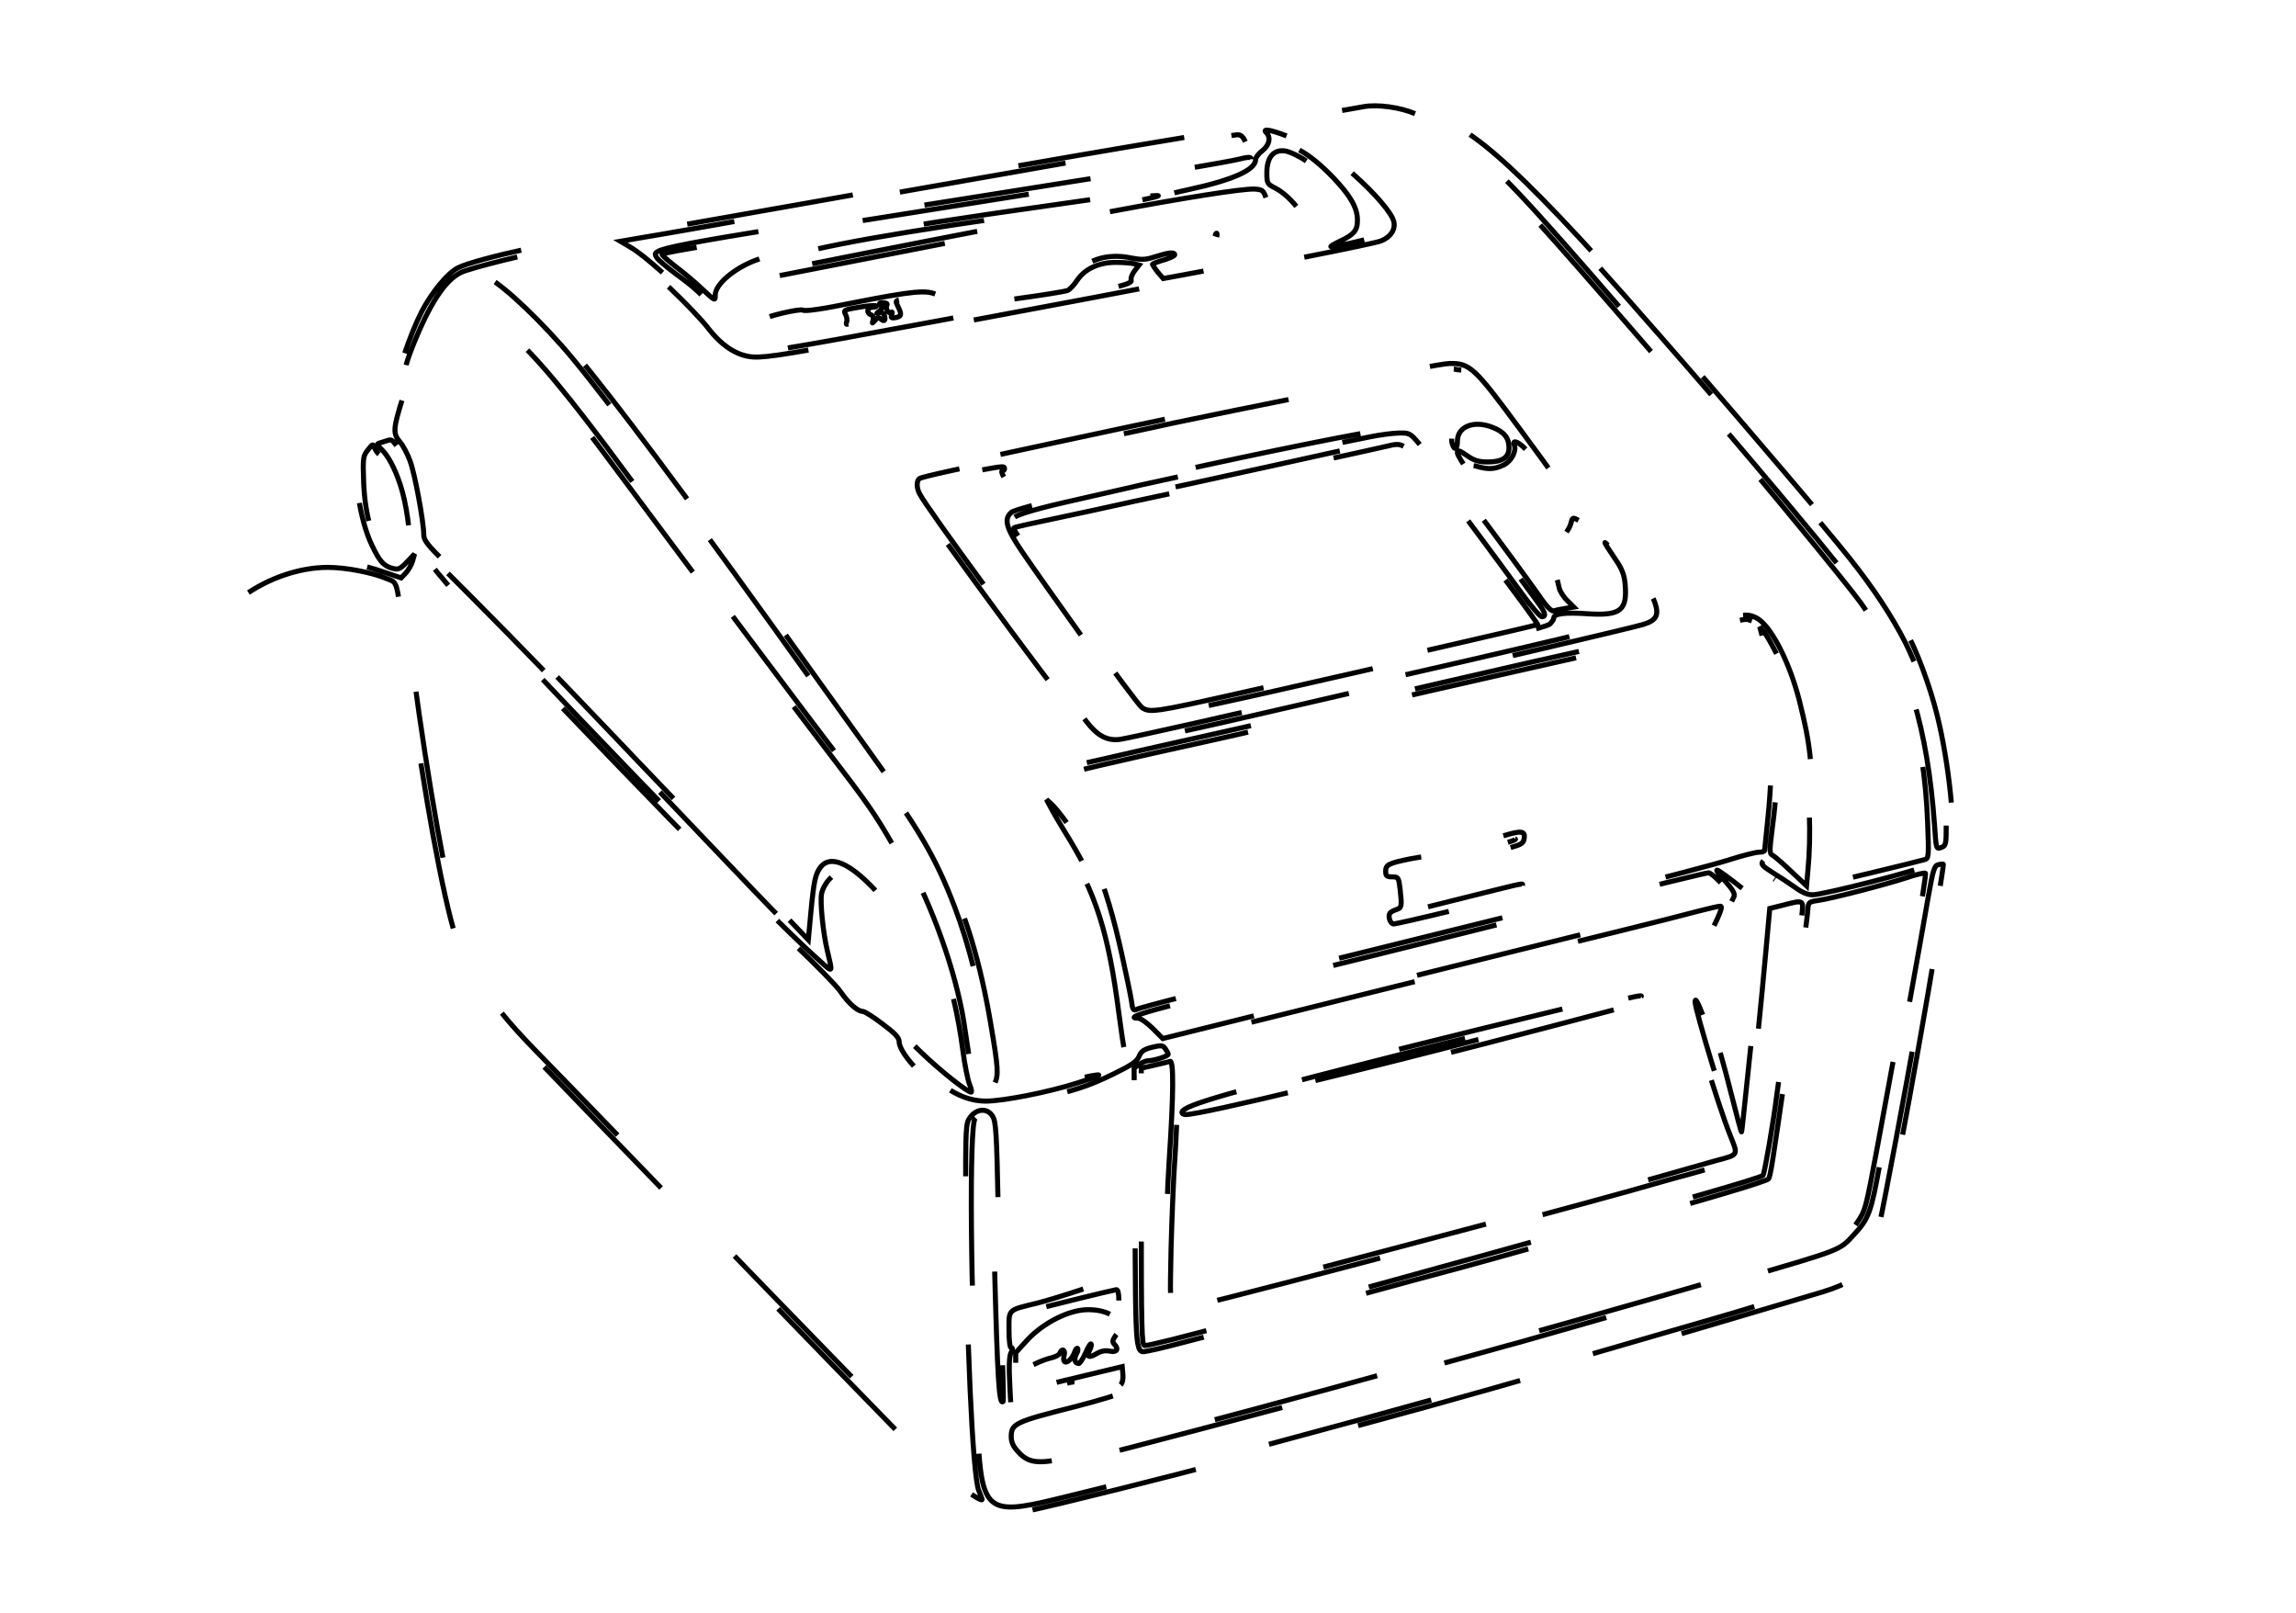
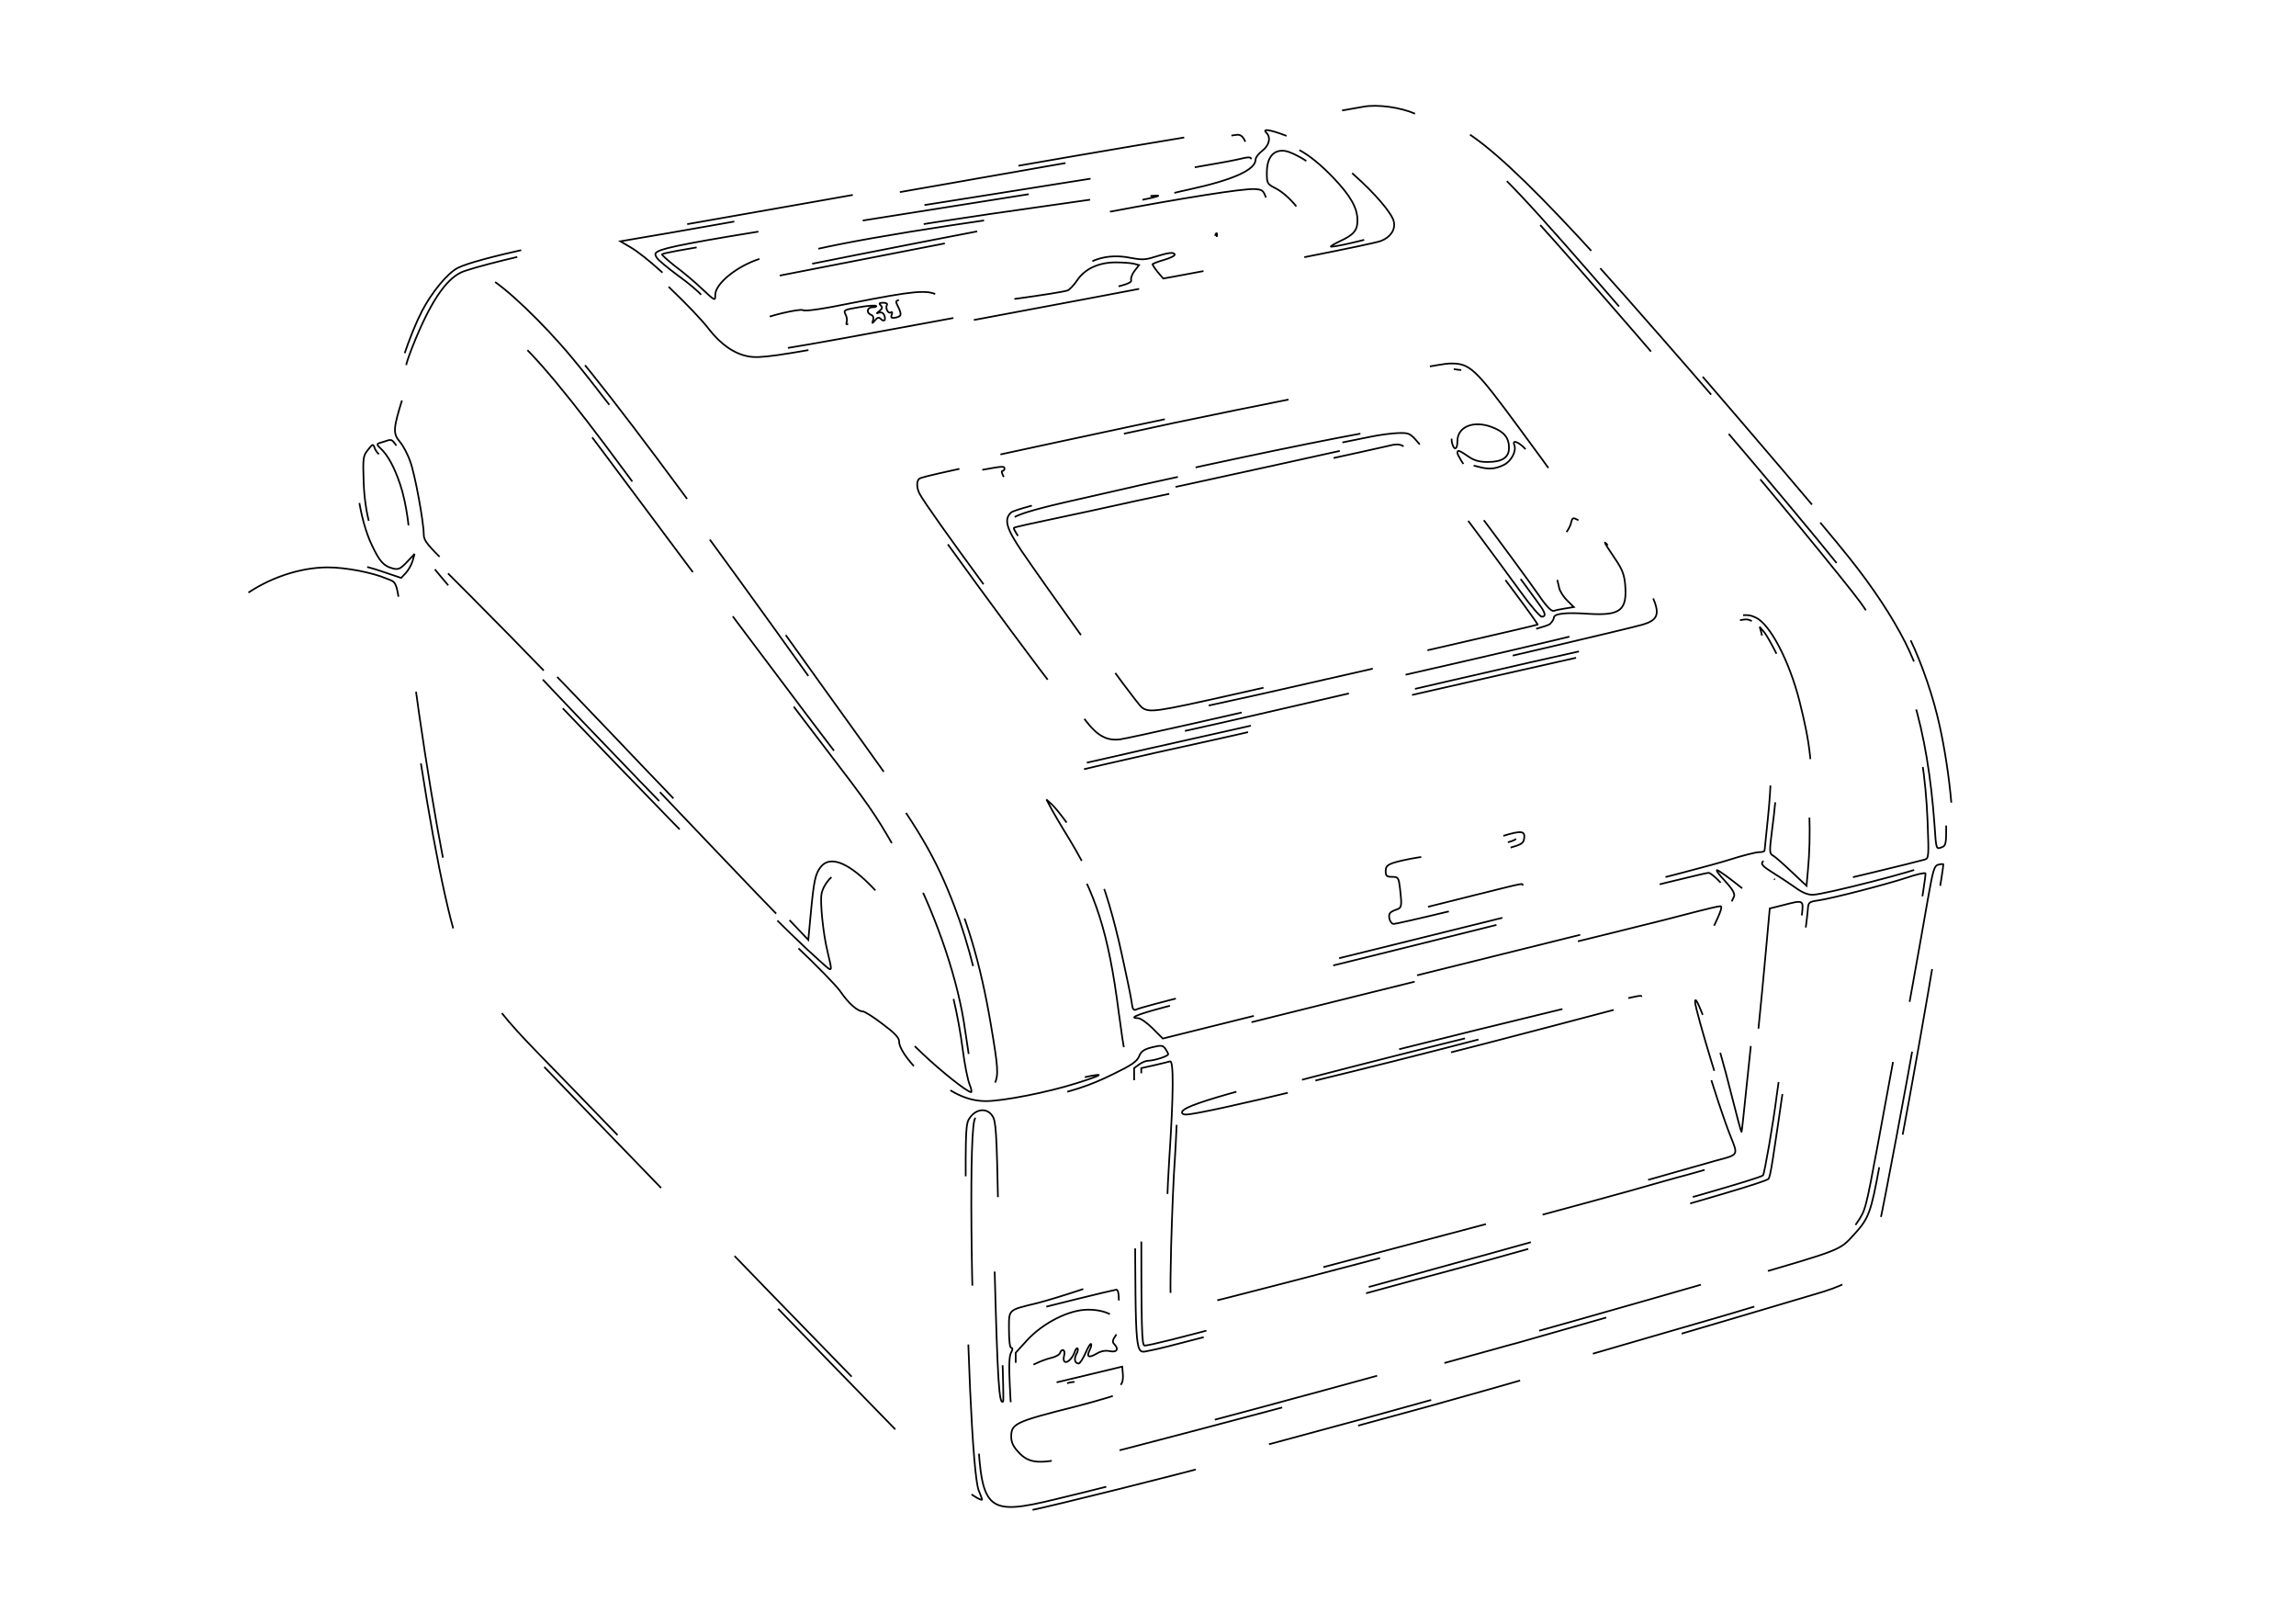
<svg xmlns="http://www.w3.org/2000/svg" version="1.0" width="1024pt" height="719pt" viewBox="0 0 1024 719" preserveAspectRatio="xMidYMid meet">
  <style>
            path {
                vector-effect: non-scaling-stroke;
                stroke-dasharray: 100;
                stroke-dashoffset: 100;
-                 stroke-width: 3px;
+                 stroke-width: 1px;
                stroke: black;
                fill: transparent;
                animation: draw 2s linear forwards, fill_shape 1s 2s forwards;
            }

            @keyframes draw {
                0% {
                    stroke-dashoffset: 100;
                }
                100% {
                    stroke-dashoffset: 0;
                }
            }

            @keyframes fill_shape {
                0% {
                    fill: transparent;
-                     stroke: black;
                }
                100% {
                    fill: black;
-                     stroke: transparent;
                }
            }
        </style>
  <g transform="translate(0,719) scale(0.1,-0.1)" fill="#000000" stroke="none">
    <path d="M6015 6729 c-223 -36 -396 -72 -430 -89 -26 -13 -128 -35 -285 -60 -321 -53 -652 -110 -1185 -204 -137 -24 -356 -63 -485 -86 -129 -23 -374 -66 -545 -96 -177 -32 -349 -57 -400 -58 -127 -5 -566 -100 -644 -141 -45 -23 -115 -108 -159 -192 -54 -105 -116 -289 -132 -393 -7 -47 -16 -103 -19 -125 -6 -37 -9 -40 -47 -48 -47 -9 -66 -27 -83 -76 -27 -81 2 -287 58 -403 34 -72 53 -93 94 -103 23 -6 33 -2 62 29 l34 36 -9 -32 c-5 -17 -19 -41 -30 -53 l-21 -22 -83 28 c-170 59 -319 59 -469 1 -103 -40 -222 -121 -204 -138 3 -4 28 9 54 29 109 79 250 127 375 127 80 0 199 -23 262 -50 51 -21 44 5 81 -303 59 -483 139 -956 205 -1215 59 -227 137 -368 299 -537 278 -290 1466 -1517 1766 -1823 264 -269 343 -312 515 -278 101 20 659 159 885 221 257 69 792 215 890 242 350 97 866 246 1335 385 168 50 342 101 388 115 129 37 183 65 229 118 54 60 76 121 114 308 102 517 261 1438 258 1502 -1 22 4 54 11 70 25 61 -8 378 -61 588 -31 126 -91 287 -135 365 -125 219 -186 298 -738 942 -802 936 -1130 1270 -1314 1335 -26 10 -80 33 -120 53 -66 33 -83 36 -165 38 -51 2 -119 -2 -152 -7z m296 -46 c82 -38 262 -188 435 -364 113 -115 365 -402 904 -1029 207 -240 591 -708 648 -787 187 -263 284 -582 299 -979 6 -153 5 -162 -13 -167 -41 -12 -431 -106 -464 -112 l-35 -6 -1 268 c-1 284 -9 359 -59 559 -45 176 -130 340 -194 370 -40 19 -57 17 -266 -32 -82 -19 -240 -55 -350 -80 -244 -54 -551 -124 -745 -169 -80 -19 -246 -57 -370 -84 -124 -27 -274 -61 -335 -75 -156 -35 -394 -89 -650 -146 -121 -28 -273 -62 -339 -77 -65 -15 -125 -34 -133 -42 -11 -10 -13 -26 -8 -60 7 -52 34 -108 110 -232 143 -231 199 -409 245 -767 11 -84 22 -157 25 -163 4 -5 13 -9 21 -9 8 0 14 -4 14 -9 0 -25 -39 -37 -388 -120 -117 -28 -219 -51 -227 -51 -12 0 -12 5 1 37 18 41 16 71 -17 265 -46 274 -111 491 -210 697 -70 147 -128 236 -365 566 -99 138 -272 378 -384 535 -398 556 -721 988 -891 1190 -186 221 -380 389 -437 378 -11 -2 6 -16 48 -38 73 -39 243 -201 371 -355 173 -207 587 -765 1069 -1440 117 -165 230 -322 250 -350 224 -302 304 -439 388 -660 63 -165 117 -381 147 -584 21 -145 20 -194 -5 -216 -19 -17 -21 -17 -39 -1 -20 18 -29 60 -57 254 -29 213 -121 488 -240 722 -85 168 -166 293 -308 475 -98 125 -768 1019 -971 1295 -244 331 -398 517 -508 610 -218 186 -330 164 -437 -87 -39 -90 -38 -65 0 32 76 191 145 296 216 330 44 21 299 84 486 120 158 31 167 29 269 -37 70 -45 287 -252 351 -336 52 -67 113 -110 175 -121 51 -10 124 0 528 75 105 19 264 49 355 65 91 16 199 36 240 44 41 8 221 41 400 75 834 157 1265 242 1300 256 43 17 65 52 56 87 -9 37 -82 123 -179 209 -134 120 -260 198 -341 214 -57 10 -32 18 174 52 102 17 196 33 210 36 64 12 167 -3 231 -31z m-573 -99 c88 -35 181 -97 283 -190 158 -142 200 -214 147 -248 -21 -12 -200 -56 -231 -56 -7 0 11 11 38 24 63 29 80 49 79 95 0 54 -31 108 -107 188 -113 118 -208 168 -265 139 -37 -19 -66 -87 -57 -133 l6 -33 -43 0 c-24 0 -115 -11 -202 -25 -197 -31 -225 -31 -83 0 198 43 297 88 297 134 0 9 14 27 30 39 31 24 39 59 18 80 -20 20 17 14 90 -14z m868 -62 c162 -121 336 -302 805 -838 305 -348 722 -837 838 -983 106 -133 190 -261 248 -375 110 -218 183 -543 183 -811 0 -90 -1 -96 -22 -104 -23 -8 -23 -7 -30 98 -31 433 -121 734 -300 993 -93 135 -499 620 -1052 1258 -490 566 -568 649 -771 818 -36 31 -37 32 -9 19 17 -9 66 -42 110 -75z m-977 52 c12 -11 12 -16 1 -28 -7 -9 -18 -16 -25 -16 -11 0 -35 41 -35 61 0 13 40 2 59 -17z m-75 -16 c7 -18 10 -37 6 -41 -8 -9 -189 -44 -430 -82 -91 -14 -248 -39 -350 -55 -102 -16 -300 -48 -440 -70 -1466 -232 -1434 -226 -1411 -269 6 -10 48 -45 94 -79 101 -73 147 -123 186 -200 16 -33 42 -74 58 -92 21 -26 23 -31 7 -22 -23 12 -59 50 -170 176 -88 100 -226 225 -293 264 l-44 26 99 17 c121 20 308 53 1219 215 77 13 205 36 285 50 80 14 208 36 285 50 238 43 839 142 862 143 17 1 27 -8 37 -31z m272 -86 c101 -68 204 -196 204 -253 0 -56 -22 -75 -119 -105 -61 -18 -61 -18 -61 14 -1 66 -86 184 -162 223 -36 18 -38 22 -38 68 0 69 29 105 81 98 20 -3 63 -23 95 -45z m-246 8 c0 -17 -60 -48 -140 -74 -103 -34 -288 -66 -750 -131 -785 -110 -1137 -176 -1324 -247 -95 -37 -176 -107 -176 -153 0 -28 0 -28 -58 26 -31 30 -86 76 -121 102 -34 27 -61 51 -58 53 9 10 240 47 1925 314 357 57 590 97 642 109 49 12 60 12 60 1z m66 -171 c19 -58 92 -166 136 -203 39 -34 40 -35 17 -40 -37 -9 -413 -82 -518 -101 l-93 -17 -24 28 c-13 16 -23 32 -24 35 0 3 23 12 51 20 28 8 50 19 48 24 -3 12 -28 9 -91 -11 -40 -13 -57 -13 -105 -4 -105 22 -201 -9 -251 -80 -31 -45 -37 -47 -277 -81 -197 -28 -289 -30 -334 -5 -46 25 -106 19 -376 -34 -136 -28 -214 -39 -224 -33 -13 8 -165 -28 -180 -42 -16 -16 23 -17 121 -1 79 13 113 15 116 7 2 -6 8 -8 14 -5 5 3 9 0 7 -7 -3 -28 1 -54 9 -44 4 6 17 10 30 9 22 -1 28 7 15 20 -5 4 -8 13 -8 19 0 6 -11 14 -25 18 -20 6 -21 7 -5 8 11 1 31 4 45 7 19 4 21 3 11 -4 -12 -8 -12 -14 -3 -25 7 -8 9 -23 5 -32 -5 -15 -3 -17 11 -12 10 4 24 7 32 7 8 0 14 5 14 11 0 5 -4 7 -10 4 -5 -3 -7 0 -4 9 3 8 1 23 -5 34 -10 19 -6 21 60 32 39 7 73 9 76 6 4 -3 -3 -6 -15 -6 -25 0 -30 -25 -7 -34 9 -3 12 -12 9 -23 -5 -17 -5 -17 9 -1 10 13 17 14 25 6 15 -15 24 -6 16 16 -4 10 -13 15 -23 12 -14 -5 -13 -4 1 7 13 11 15 16 6 25 -9 9 -7 12 11 12 12 0 20 -4 17 -9 -9 -14 5 -42 17 -34 6 4 8 0 4 -10 -5 -13 -1 -16 13 -14 30 5 33 13 17 46 -15 30 -15 30 15 36 16 4 32 4 35 1 4 -3 -3 -6 -15 -6 -26 0 -29 -25 -4 -39 10 -6 12 -11 4 -11 -7 0 -11 -4 -8 -9 9 -14 41 -2 55 21 10 17 10 23 -5 39 -16 18 -16 19 17 19 19 0 54 -9 78 -20 28 -13 65 -20 105 -20 59 0 445 53 478 65 9 4 28 24 42 45 34 51 96 80 172 80 32 0 69 -3 81 -6 l23 -6 -20 -26 c-11 -14 -18 -33 -15 -42 6 -18 -81 -38 -480 -110 -55 -10 -237 -44 -405 -75 -667 -124 -816 -148 -781 -126 23 15 3 49 -80 130 -63 62 -79 84 -79 107 0 42 15 59 52 60 18 1 80 11 138 22 58 11 236 46 395 77 160 31 333 65 385 75 52 11 214 42 360 70 146 27 324 61 395 75 330 62 595 104 649 102 35 -2 40 -5 52 -38z m93 -24 c39 -36 91 -129 91 -165 0 -19 -1 -20 -24 -4 -29 18 -109 132 -131 187 -16 38 -16 38 6 27 11 -7 38 -27 58 -45z m-644 14 c-55 -11 -255 -49 -445 -85 -323 -61 -688 -132 -1153 -225 -109 -21 -206 -39 -215 -39 -30 1 71 49 168 79 203 64 549 125 1275 226 143 20 292 42 330 50 39 7 86 13 105 13 19 0 -10 -8 -65 -19z m52 -343 c-2 -6 -20 -12 -40 -14 -41 -4 -48 10 -21 39 15 17 18 17 40 2 14 -9 23 -21 21 -27z m-1074 -131 c-3 -9 -8 -14 -10 -11 -3 3 -2 9 2 15 9 16 15 13 8 -4z m-722 -157 c8 -15 6 -18 -12 -18 -26 0 -66 42 -103 111 l-29 54 67 -65 c37 -36 72 -73 77 -82z m-1226 108 c130 -61 283 -224 561 -596 55 -74 269 -360 474 -635 205 -275 439 -585 520 -690 191 -249 224 -296 308 -443 158 -276 266 -595 306 -904 8 -64 22 -133 30 -153 8 -19 11 -35 7 -35 -17 0 -135 94 -217 172 l-83 80 6 161 c10 259 -20 366 -137 491 -111 118 -196 154 -239 101 -25 -32 -31 -61 -45 -208 l-11 -118 -265 278 c-146 153 -315 330 -375 393 -61 63 -158 165 -215 225 -274 288 -664 690 -757 780 -85 83 -103 105 -103 130 0 57 -40 274 -61 329 -11 31 -31 69 -45 85 -32 38 -31 58 11 193 86 273 159 388 249 388 17 0 54 -11 81 -24z m-357 -573 c34 -50 35 -59 4 -23 -40 45 -41 22 -1 -36 44 -64 70 -147 76 -244 3 -47 12 -97 19 -111 12 -24 11 -28 -4 -33 -9 -3 -23 -9 -31 -12 -10 -5 -12 -1 -8 18 10 40 -11 188 -38 267 -26 78 -55 131 -88 162 -16 14 -17 19 -6 23 8 2 21 7 29 9 26 9 28 8 48 -20z m-78 -38 c21 -13 68 -121 89 -204 21 -84 26 -199 12 -251 -11 -39 -44 -37 -79 6 -51 62 -84 180 -90 319 -4 113 -3 122 19 149 21 27 23 28 30 8 4 -11 13 -23 19 -27z m309 -585 c224 -259 1265 -1338 1551 -1608 91 -86 180 -177 198 -203 36 -53 77 -89 100 -89 8 0 48 -25 88 -56 54 -40 74 -61 74 -78 0 -59 145 -206 260 -264 73 -36 169 -36 335 2 184 41 251 63 361 117 80 39 104 55 114 78 9 23 22 32 58 41 41 10 48 9 59 -6 7 -10 13 -21 13 -25 0 -9 -64 -29 -90 -29 -9 0 -26 -7 -39 -16 l-23 -17 4 -624 c3 -683 0 -648 63 -636 63 11 337 84 890 235 182 50 404 110 495 134 91 25 219 60 285 79 66 18 203 57 305 85 521 145 773 220 787 233 9 9 18 69 82 514 70 489 91 646 94 690 2 29 5 32 47 38 62 9 298 70 393 101 43 15 81 23 84 20 7 -7 -70 -444 -212 -1209 -55 -295 -55 -294 -94 -351 -59 -86 -95 -102 -421 -196 -74 -21 -301 -86 -505 -145 -900 -258 -2046 -570 -2550 -695 -166 -41 -214 -38 -262 14 -24 25 -33 45 -33 69 0 59 17 67 287 135 105 27 203 57 218 66 l27 18 -4 222 c-3 245 -6 256 -62 256 -18 0 -86 -18 -151 -40 -66 -22 -156 -50 -200 -61 -132 -32 -125 -26 -125 -119 0 -48 4 -80 10 -80 7 0 7 -8 -1 -22 -8 -15 -10 -60 -5 -152 3 -71 8 -132 11 -134 3 -3 -2 -13 -10 -22 -27 -29 -28 -72 -3 -120 46 -90 120 -100 347 -44 139 34 866 226 1056 278 109 30 652 180 750 207 39 11 93 26 120 33 80 22 847 242 995 285 443 129 434 125 497 194 68 74 77 97 117 317 14 74 37 198 51 275 50 271 120 657 166 922 20 112 26 133 43 137 11 3 22 4 23 2 3 -3 -54 -349 -123 -746 -36 -208 -142 -773 -160 -850 -20 -90 -68 -183 -112 -220 -24 -20 -74 -42 -147 -65 -128 -39 -424 -129 -475 -143 -19 -6 -105 -30 -190 -55 -663 -193 -948 -275 -1378 -393 -591 -161 -1027 -276 -1377 -360 -300 -73 -327 -50 -344 287 -33 624 -39 1380 -12 1412 19 24 50 21 60 -6 5 -13 17 -297 26 -633 14 -536 21 -642 39 -623 2 2 0 108 -5 234 -5 127 -13 406 -17 621 -7 348 -10 395 -26 418 -23 36 -70 33 -99 -6 -20 -27 -21 -40 -20 -385 2 -574 31 -1215 58 -1279 8 -20 15 -38 15 -40 0 -11 -65 31 -110 71 -70 62 -545 549 -1435 1470 -165 171 -366 378 -447 461 -245 252 -307 369 -387 734 -64 293 -156 885 -191 1239 -12 111 -11 115 9 130 23 18 51 79 51 111 0 17 8 11 36 -27 20 -26 62 -77 93 -113z m426 -380 c140 -145 288 -300 745 -780 311 -327 443 -461 454 -457 7 2 14 59 18 140 8 159 29 227 71 227 13 0 32 -7 43 -15 18 -14 18 -14 -4 -15 -34 0 -79 -50 -88 -96 -7 -36 7 -176 26 -254 24 -103 27 -99 -37 -42 -236 207 -1364 1374 -1646 1702 -82 96 -74 89 89 -75 99 -99 247 -250 329 -335z m5388 221 c19 -7 23 -15 20 -33 -2 -13 5 -57 17 -98 50 -178 64 -470 35 -745 -8 -77 -15 -143 -15 -147 0 -5 -11 -8 -25 -8 -14 0 -74 -15 -133 -34 -59 -19 -309 -85 -557 -146 -573 -142 -1541 -382 -1840 -455 -126 -31 -237 -61 -246 -66 -14 -7 -18 -1 -23 39 -4 26 -23 117 -42 203 -73 334 -160 540 -285 673 -71 76 -81 99 -51 115 14 7 411 99 742 171 47 10 146 33 220 50 74 17 175 40 225 51 49 10 157 35 240 54 174 40 967 220 1195 270 85 19 229 53 320 74 195 47 173 43 203 32z m110 -146 c109 -222 171 -648 140 -968 l-6 -67 -66 62 c-37 35 -74 68 -84 73 -16 9 -16 17 -3 120 43 324 30 559 -49 875 l-7 25 21 -25 c11 -14 35 -57 54 -95z m-3166 -753 c24 -35 62 -100 82 -145 41 -88 106 -275 99 -283 -3 -2 -10 15 -17 38 -24 80 -80 197 -150 313 -39 63 -78 130 -87 148 l-17 32 22 -20 c12 -10 43 -48 68 -83z m3153 -182 c15 -11 51 -42 81 -70 l54 -51 65 5 c36 3 153 28 260 55 107 26 197 47 198 45 12 -9 -435 -124 -484 -124 -23 0 -48 11 -78 33 -24 17 -69 47 -100 66 -43 27 -53 37 -45 48 15 17 16 17 49 -7z m6 -72 l109 -72 -65 -16 -64 -16 -99 76 -100 75 39 12 c22 6 46 12 55 12 8 1 65 -31 125 -71z m-146 -39 c55 -44 100 -87 100 -95 0 -8 -9 -99 -20 -202 -11 -103 -29 -279 -40 -392 -38 -363 -41 -394 -43 -397 -2 -1 -22 75 -46 170 -64 255 -117 411 -152 452 l-30 33 94 189 c52 103 97 196 101 206 4 13 -8 33 -40 68 -26 27 -42 49 -36 49 6 0 56 -36 112 -81z m-96 25 c21 -24 36 -50 33 -57 -3 -9 -108 -39 -279 -81 -150 -37 -716 -178 -1257 -312 l-985 -245 -46 46 c-25 25 -54 45 -65 45 -51 0 17 24 186 66 461 113 1214 299 1754 435 325 81 597 148 605 147 8 0 32 -20 54 -44z m362 -146 c-8 -73 -58 -435 -86 -623 -11 -71 -22 -152 -26 -180 -15 -122 -55 -350 -61 -356 -14 -13 -387 -120 -1078 -310 -99 -28 -234 -65 -300 -83 -337 -93 -404 -112 -570 -156 -99 -27 -274 -74 -390 -105 -263 -71 -400 -105 -420 -105 -13 0 -15 67 -15 618 l0 619 58 13 c31 7 63 15 70 17 17 7 16 -148 -3 -432 -19 -290 -20 -685 -2 -685 18 0 415 101 847 215 201 53 397 105 435 115 39 10 104 27 145 39 41 11 158 42 260 70 102 27 268 73 370 101 102 29 214 61 250 70 157 43 240 72 249 88 16 31 63 426 107 914 l17 187 56 14 c97 25 95 26 87 -45z m-429 -122 c-74 -148 -85 -165 -112 -171 -161 -35 -847 -201 -1240 -300 -783 -198 -973 -253 -983 -283 -2 -7 5 -12 16 -12 73 0 848 187 1637 395 374 99 591 155 599 155 3 0 6 -9 6 -19 0 -52 130 -484 189 -630 33 -82 35 -80 -61 -105 -29 -8 -107 -30 -173 -49 -66 -19 -154 -44 -195 -55 -41 -12 -166 -46 -277 -76 -237 -66 -191 -53 -743 -199 -753 -200 -1015 -267 -1038 -267 -13 0 -14 33 -9 258 4 141 11 320 17 397 5 77 11 210 12 297 3 148 2 158 -19 186 -21 28 -21 31 -5 36 29 8 1687 419 1982 491 151 37 313 78 360 91 47 12 93 23 102 23 14 1 0 -34 -65 -163z m-2640 -8 c-3 -8 -6 -5 -6 6 -1 11 2 17 5 13 3 -3 4 -12 1 -19z m10 -40 c-3 -8 -6 -5 -6 6 -1 11 2 17 5 13 3 -3 4 -12 1 -19z m10 -40 c-3 -8 -6 -5 -6 6 -1 11 2 17 5 13 3 -3 4 -12 1 -19z m10 -65 c-3 -10 -5 -4 -5 12 0 17 2 24 5 18 2 -7 2 -21 0 -30z m39 -223 c4 -41 4 -73 1 -70 -6 6 -37 226 -36 255 2 32 27 -102 35 -185z m2283 136 c-2 -2 -134 -38 -294 -79 -159 -42 -353 -92 -430 -112 -490 -128 -1114 -279 -1122 -272 -5 6 634 172 1147 298 267 66 528 130 580 143 93 24 128 30 119 22z m-3312 -38 c-3 -8 -6 -5 -6 6 -1 11 2 17 5 13 3 -3 4 -12 1 -19z m3587 -43 c14 -35 49 -151 77 -257 64 -246 62 -237 51 -218 -21 33 -162 497 -162 532 0 20 10 4 34 -57z m-3618 -32 c-6 -6 -55 29 -56 40 0 4 11 7 25 7 14 0 26 6 27 13 0 6 3 -3 5 -21 3 -19 2 -36 -1 -39z m1171 -70 c11 -10 7 -14 -19 -21 -37 -10 -46 0 -47 52 l-1 29 27 -24 c15 -13 33 -29 40 -36z m-1004 -129 c50 -47 112 -98 137 -112 70 -42 155 -36 417 31 221 56 271 59 105 7 -129 -41 -329 -80 -405 -80 -83 0 -163 38 -251 120 -65 61 -114 120 -101 120 4 0 48 -39 98 -86z m847 -1043 l0 -50 -37 16 c-25 11 -65 16 -113 16 -103 -1 -162 -27 -287 -126 -10 -7 -13 1 -13 36 l0 46 53 15 c71 20 369 93 385 95 8 1 12 -15 12 -48z m-40 -61 c21 -11 42 -25 46 -31 4 -8 3 -9 -4 -5 -7 4 -12 1 -12 -8 0 -9 -9 -16 -20 -16 -11 0 -20 4 -20 8 0 5 -7 17 -14 28 -14 18 -15 18 -26 -13 -9 -26 -20 -35 -51 -43 -29 -8 -37 -14 -32 -27 5 -12 2 -15 -10 -10 -9 3 -30 -1 -47 -9 -17 -9 -38 -17 -47 -18 -9 -2 -22 -11 -31 -22 -10 -13 -16 -15 -19 -6 -3 6 -11 12 -18 12 -7 0 -16 6 -18 13 -4 7 -21 -5 -46 -33 -37 -42 -38 -46 -20 -52 13 -5 34 -1 57 11 20 10 52 22 70 26 18 4 36 13 39 21 9 24 26 15 19 -10 -12 -49 30 -33 48 18 3 10 9 16 12 13 3 -3 1 -15 -6 -26 -11 -22 -6 -41 11 -41 5 0 19 21 30 46 11 26 22 44 25 41 3 -3 0 -15 -6 -27 -16 -31 -4 -37 31 -16 20 12 39 15 59 11 32 -7 41 10 19 32 -8 8 -7 17 3 32 17 27 28 27 29 -1 0 -13 2 -42 4 -65 2 -24 2 -43 0 -43 -2 0 -90 -22 -197 -49 -106 -27 -212 -53 -235 -59 l-43 -10 0 78 0 78 51 56 c71 77 187 136 271 136 39 0 72 -7 98 -20z m-423 -92 c-2 -18 -4 -6 -4 27 0 33 2 48 4 33 2 -15 2 -42 0 -60z m398 33 c3 -6 -4 -15 -15 -21 -19 -10 -20 -10 -8 9 15 24 15 24 23 12z m23 -40 c-9 -15 -9 -23 3 -37 13 -16 12 -16 -7 -6 -16 9 -26 8 -42 -4 -25 -17 -26 -15 -12 21 5 14 20 30 32 35 35 13 39 12 26 -9z m-88 -5 c0 -2 -7 -6 -15 -10 -8 -3 -15 -1 -15 4 0 6 7 10 15 10 8 0 15 -2 15 -4z m138 -211 c-7 -7 -44 -20 -83 -29 -38 -9 -110 -27 -160 -40 -162 -43 -211 -56 -218 -56 -4 0 -7 20 -7 45 0 52 -27 41 275 113 l200 48 3 -34 c2 -20 -2 -40 -10 -47z" pathLength="100" />
    <path d="M5930 5471 c-464 -94 -559 -113 -875 -180 -136 -29 -496 -106 -800 -172 -220 -48 -230 -65 -132 -209 71 -105 379 -526 511 -700 269 -355 259 -346 360 -337 58 5 289 55 776 168 118 27 262 61 320 74 514 117 1187 275 1237 290 60 18 73 41 54 97 -29 88 -224 329 -302 374 -9 5 -57 65 -106 134 -49 69 -136 188 -193 265 -205 278 -224 296 -317 294 -26 0 -266 -45 -533 -98z m587 69 c23 0 77 -56 165 -173 49 -65 88 -120 86 -123 -3 -2 -26 13 -52 33 -38 29 -58 37 -101 41 -32 3 -68 -1 -85 -8 -37 -15 -63 -60 -54 -95 9 -36 24 -31 24 8 0 65 73 94 155 62 53 -20 75 -47 75 -92 0 -43 -30 -63 -95 -63 -37 0 -60 6 -87 25 -41 28 -48 30 -48 15 0 -16 94 -153 172 -252 83 -105 128 -132 213 -126 46 2 54 1 49 -12 -15 -33 -15 -82 -1 -132 9 -29 18 -65 21 -80 3 -14 19 -40 36 -56 l29 -29 -37 -6 c-20 -3 -44 -8 -52 -11 -10 -3 -31 17 -65 67 -110 157 -483 655 -528 704 -24 26 -51 45 -71 48 -76 14 -1712 -340 -1756 -380 -34 -30 -22 -71 47 -173 96 -141 439 -620 480 -670 44 -54 84 -75 126 -67 54 11 437 94 527 115 47 11 146 33 220 50 74 17 187 42 250 57 395 89 736 175 752 190 10 9 18 22 18 28 0 19 51 25 153 18 145 -9 175 15 165 132 -4 42 -13 67 -44 112 -58 86 -60 93 -13 39 112 -125 195 -264 172 -287 -16 -16 -345 -97 -1078 -264 -88 -20 -234 -54 -325 -75 -460 -107 -917 -210 -965 -217 -57 -7 -100 15 -150 80 -259 335 -708 947 -743 1014 -15 27 -15 60 -1 69 15 9 140 36 714 158 171 36 362 77 425 91 245 52 1015 206 1170 233 30 6 64 8 75 6 11 -2 25 -4 32 -4z m-185 -332 c41 -49 209 -272 423 -563 48 -66 99 -134 111 -152 27 -36 30 -53 10 -53 -7 0 -49 48 -92 108 -254 348 -484 651 -505 665 -32 23 -50 22 -228 -17 -203 -45 -530 -117 -756 -166 -99 -21 -295 -63 -435 -94 -309 -67 -340 -72 -340 -58 0 12 82 38 225 71 50 11 149 34 220 50 72 17 184 42 250 56 66 14 170 37 230 50 61 13 220 47 355 74 135 28 277 56 315 64 39 8 93 15 122 16 50 1 52 0 95 -51z m472 -21 c26 -28 116 -177 116 -192 0 -2 -12 0 -26 5 -38 15 -92 12 -130 -6 -32 -15 -38 -26 -46 -78 -2 -13 -25 11 -78 83 -41 56 -76 106 -78 111 -2 5 11 5 30 -1 47 -13 75 -11 113 7 35 16 59 62 49 89 -11 26 18 16 50 -18z m-544 13 c10 -5 102 -123 206 -262 103 -139 234 -316 291 -392 57 -76 102 -140 101 -141 -3 -2 -157 -38 -493 -115 -121 -28 -249 -57 -285 -66 -36 -9 -155 -36 -265 -60 -110 -25 -249 -56 -310 -70 -352 -79 -378 -83 -412 -59 -12 8 -127 162 -255 342 -267 373 -322 453 -316 459 4 4 50 14 338 75 52 12 145 31 205 45 61 13 187 40 280 59 94 20 197 43 230 50 33 8 175 40 315 70 140 31 271 59 290 64 48 12 59 12 80 1z m738 -258 c19 -24 28 -42 20 -40 -15 5 -88 107 -87 122 0 6 8 0 17 -14 9 -13 32 -44 50 -68z m-122 37 c55 -14 94 -57 94 -104 0 -40 -20 -55 -75 -55 -64 0 -155 62 -155 106 0 30 18 44 88 63 2 1 23 -4 48 -10z m164 -109 c18 -9 170 -210 170 -224 0 -4 -14 3 -30 16 -22 16 -48 23 -93 26 -57 4 -66 1 -94 -22 l-32 -27 -11 42 c-14 50 -7 83 26 122 13 16 27 39 30 53 7 27 8 28 34 14z m110 -222 c25 -13 53 -37 63 -56 18 -31 18 -34 2 -52 -43 -48 -152 -27 -208 39 -22 26 -25 36 -16 52 22 43 93 50 159 17z m-27 -156 c33 -2 63 1 78 9 21 11 23 11 11 -3 -35 -43 -142 -28 -200 28 l-37 35 47 -32 c35 -24 62 -33 101 -37z" pathLength="100" />
    <path d="M6448 5509 c-25 -14 -23 -25 18 -87 35 -52 38 -54 72 -48 57 9 59 19 16 85 -41 63 -65 75 -106 50z m87 -55 c22 -29 25 -38 14 -45 -26 -16 -44 -9 -67 27 -19 29 -21 38 -10 45 23 15 35 10 63 -27z" pathLength="100" />
    <path d="M6330 5470 c-28 -28 -25 -48 3 -22 13 12 27 22 33 22 5 0 1 -5 -8 -11 -10 -5 -18 -17 -18 -26 0 -14 3 -13 22 3 15 13 18 14 10 3 -10 -14 -10 -18 4 -23 27 -10 29 -7 31 34 2 38 0 40 -28 40 -16 0 -38 -9 -49 -20z" pathLength="100" />
    <path d="M6548 5269 c-35 -20 -12 -76 41 -103 21 -11 35 -12 69 -3 43 11 52 29 36 72 -14 37 -105 58 -146 34z m62 -9 c-8 -5 -26 -10 -40 -10 -20 0 -22 2 -10 10 8 5 26 10 40 10 20 0 22 -2 10 -10z m59 -24 c9 -11 3 -14 -31 -19 -24 -4 -52 -7 -62 -9 -39 -6 -25 19 16 29 60 15 64 15 77 -1z" pathLength="100" />
    <path d="M4381 5095 c-123 -23 -211 -47 -227 -62 -28 -28 14 -106 60 -111 34 -4 221 35 259 55 32 16 34 36 7 81 -11 17 -15 32 -10 32 6 0 10 5 10 10 0 12 -5 12 -99 -5z m73 -27 c55 -49 32 -88 -59 -102 l-40 -7 -17 53 c-10 28 -16 54 -13 56 5 5 64 20 87 21 9 1 28 -9 42 -21z m-214 -63 c17 -20 31 -19 23 3 -3 9 -3 14 1 10 10 -8 15 -58 7 -58 -3 0 -13 10 -20 23 l-15 22 -5 -23 -6 -24 -25 29 c-25 28 -25 28 -1 8 l24 -20 -5 23 c-7 25 4 29 22 7z m75 -15 c3 -5 1 -10 -4 -10 -6 0 -11 5 -11 10 0 6 2 10 4 10 3 0 8 -4 11 -10z" pathLength="100" />
    <path d="M4380 5063 c-38 -7 -44 -18 -25 -47 30 -45 54 -27 46 33 -2 7 2 10 8 6 6 -3 11 -11 11 -16 0 -15 30 -43 37 -35 3 3 -1 14 -10 24 -10 10 -17 24 -17 30 0 12 -6 13 -50 5z" pathLength="100" />
    <path d="M4445 4949 c-16 -5 -41 -10 -55 -13 -64 -11 -150 -40 -150 -52 0 -19 20 -28 33 -15 8 8 7 11 -3 11 -7 0 -10 3 -7 6 4 4 13 1 21 -5 9 -8 16 -8 20 -2 4 6 13 8 20 5 8 -3 17 0 21 5 3 6 11 9 16 6 5 -4 9 2 10 12 0 10 3 13 6 6 5 -14 33 -18 33 -5 0 4 17 8 38 8 55 0 77 10 62 29 -14 17 -22 17 -65 4z" pathLength="100" />
    <path d="M6856 4938 c21 -36 47 -69 51 -64 7 7 -37 76 -48 76 -6 0 -7 -6 -3 -12z" pathLength="100" />
    <path d="M6810 4935 c0 -13 41 -65 52 -65 12 0 -26 63 -41 68 -6 2 -11 1 -11 -3z" pathLength="100" />
    <path d="M7063 4630 c-28 -12 -29 -24 -2 -61 23 -32 66 -39 106 -16 l23 13 -25 37 c-27 39 -54 46 -102 27z m96 -44 c9 -10 8 -15 -2 -19 -8 -3 -13 3 -13 14 0 23 0 23 15 5z m-48 -13 c13 -16 12 -17 -3 -4 -10 7 -18 15 -18 17 0 8 8 3 21 -13z" pathLength="100" />
    <path d="M5612 6159 c-13 -5 -28 -7 -32 -4 -5 3 -12 1 -15 -5 -4 -6 -15 -8 -25 -5 -24 8 -34 -9 -20 -35 9 -18 17 -20 43 -14 18 3 34 10 35 15 2 5 9 6 14 2 7 -4 9 2 6 15 -4 12 -3 22 2 22 4 0 10 -9 13 -20 5 -19 31 -28 40 -12 8 12 -12 52 -25 51 -7 0 -24 -4 -36 -10z m-22 -40 c0 -5 -4 -9 -10 -9 -5 0 -10 7 -10 16 0 8 5 12 10 9 6 -3 10 -10 10 -16z m-40 1 c0 -5 -4 -10 -10 -10 -5 0 -10 5 -10 10 0 6 5 10 10 10 6 0 10 -4 10 -10z" pathLength="100" />
    <path d="M5420 6138 c0 -6 -3 -8 -6 -5 -4 4 -15 -3 -25 -14 -11 -13 -20 -16 -24 -9 -5 8 -11 8 -21 -1 -11 -9 -15 -8 -20 5 -9 23 -26 8 -19 -17 6 -20 5 -20 -14 3 -26 32 -33 23 -20 -25 6 -21 14 -34 17 -29 4 5 24 9 46 9 22 0 40 5 43 13 4 9 9 9 18 2 9 -7 21 -7 40 0 15 6 30 8 35 5 4 -3 13 1 19 8 8 10 6 19 -5 35 -13 18 -18 20 -34 9 -11 -6 -20 -15 -20 -20 0 -4 4 -5 10 -2 6 4 7 -1 3 -11 -5 -15 -7 -15 -15 0 -5 9 -6 25 -3 36 4 11 4 20 1 20 -3 0 -6 -5 -6 -12z m-10 -44 c0 -8 -5 -12 -10 -9 -6 4 -8 11 -5 16 9 14 15 11 15 -7z" pathLength="100" />
    <path d="M3922 5945 c-7 -8 -26 -15 -42 -15 -20 0 -30 -5 -30 -15 0 -9 6 -12 18 -8 14 5 13 3 -3 -10 -17 -14 -18 -18 -5 -26 8 -6 19 -6 25 -1 9 7 44 14 98 19 4 1 5 13 2 29 l-5 27 11 -25 c6 -14 13 -20 16 -13 14 38 -57 70 -85 38z m46 -36 c-3 -8 -7 -3 -11 10 -4 17 -3 21 5 13 5 -5 8 -16 6 -23z" pathLength="100" />
    <path d="M3760 5920 c0 -5 -7 -6 -17 -3 -11 4 -14 3 -9 -5 4 -7 1 -12 -8 -12 -9 0 -16 -4 -16 -8 0 -9 -42 -8 -58 2 -8 5 -12 0 -12 -13 0 -24 -15 -28 -24 -6 -10 27 -27 17 -20 -12 7 -29 24 -55 24 -37 0 7 18 10 45 8 36 -3 45 0 45 13 0 12 3 13 15 3 8 -6 20 -8 27 -4 7 4 25 8 40 9 37 2 40 7 29 38 -11 29 -41 28 -41 -2 0 -13 -2 -13 -9 -2 -5 8 -7 20 -4 28 3 7 2 13 -1 13 -3 0 -6 -4 -6 -10z m-66 -56 c3 -8 2 -12 -4 -9 -6 3 -10 10 -10 16 0 14 7 11 14 -7z m56 6 c0 -5 -4 -10 -10 -10 -5 0 -10 5 -10 10 0 6 5 10 10 10 6 0 10 -4 10 -10z" pathLength="100" />
    <path d="M3802 5775 c1 -31 4 -33 31 -31 17 1 33 8 35 16 3 7 0 10 -5 7 -5 -3 -9 4 -9 16 1 16 -5 22 -26 23 -25 3 -27 0 -26 -31z m35 -17 c-3 -8 -6 -5 -6 6 -1 11 2 17 5 13 3 -3 4 -12 1 -19z" pathLength="100" />
    <path d="M6705 3463 c-57 -17 -111 -63 -120 -102 -5 -25 -9 -26 -78 -28 -74 -2 -75 9 -2 22 54 9 75 22 75 45 0 27 -17 29 -90 10 -76 -20 -110 -36 -110 -53 0 -8 -4 -7 -9 2 -8 13 -19 13 -78 2 -100 -20 -113 -27 -113 -56 0 -21 5 -25 29 -25 27 0 29 -3 35 -52 9 -79 8 -86 -16 -94 -13 -4 -26 -11 -29 -16 -10 -15 2 -48 17 -48 7 0 118 25 246 56 128 31 252 60 276 65 23 5 51 13 62 19 20 11 27 44 12 54 -5 3 -7 19 -4 36 5 34 3 34 -68 19 -55 -12 -80 -2 -80 31 0 25 29 46 85 63 42 12 50 18 53 40 4 32 -14 34 -93 10z m20 -29 c-60 -18 -85 -45 -85 -90 0 -44 26 -58 99 -51 l56 6 -65 -16 c-56 -14 -68 -14 -90 -2 -35 20 -40 77 -8 113 23 27 87 55 123 55 11 0 -2 -7 -30 -15z m-208 -50 c-3 -3 -12 -4 -19 -1 -8 3 -5 6 6 6 11 1 17 -2 13 -5z m-64 -19 c-42 -18 -44 -49 -5 -63 27 -10 26 -10 -11 -11 -41 -1 -58 19 -40 48 12 19 51 41 73 40 8 0 0 -6 -17 -14z m-113 -23 c0 -5 -12 -14 -26 -21 -25 -11 -26 -15 -22 -78 2 -47 -1 -68 -9 -70 -9 -3 -13 10 -13 47 0 64 -14 93 -41 85 -10 -4 -19 -2 -19 4 0 5 28 16 63 24 34 9 63 16 65 16 1 1 2 -3 2 -7z m214 -28 c24 -9 20 -51 -6 -68 -25 -16 -147 -50 -132 -37 5 4 29 13 54 20 54 16 70 27 70 52 0 15 -8 19 -32 20 -31 1 -32 1 -8 9 34 11 36 11 54 4z m-177 -30 c17 -18 31 -24 46 -21 65 16 100 19 93 9 -3 -6 -21 -13 -39 -17 -17 -4 -47 -11 -66 -17 -30 -9 -32 -13 -27 -39 3 -16 2 -29 -3 -29 -5 0 -21 -3 -37 -6 l-29 -6 3 64 c5 98 15 109 59 62z m251 -27 l30 -12 -55 -17 c-54 -16 -54 -16 -34 3 12 11 21 24 21 29 0 13 2 13 38 -3z m162 -16 c0 -5 -8 -12 -17 -15 -15 -4 -385 -94 -515 -125 -21 -5 -38 -5 -38 -1 0 8 44 21 355 98 237 59 215 54 215 43z" pathLength="100" />
    <path d="M4955 1063 c-5 -12 -9 -14 -12 -5 -8 21 -22 13 -33 -20 -9 -30 -9 -30 -6 -5 3 27 2 28 -28 21 -17 -3 -34 -8 -38 -11 -15 -8 -8 -32 10 -36 16 -4 16 -5 0 -6 -18 -1 -26 -21 -9 -21 29 0 41 13 34 38 -4 17 -2 23 6 18 6 -4 11 -16 11 -27 0 -22 13 -25 29 -5 7 8 21 12 31 9 12 -3 20 0 20 7 0 7 7 10 15 6 11 -4 15 2 15 24 0 23 -5 30 -19 30 -10 0 -22 -8 -26 -17z" pathLength="100" />
    <path d="M4759 1022 c-8 -2 -21 -6 -29 -9 -16 -6 -30 -8 -67 -11 -15 -1 -23 -9 -23 -19 0 -13 -2 -15 -8 -5 -5 7 -15 11 -23 8 -8 -2 -26 -7 -41 -10 -23 -5 -27 -11 -25 -36 2 -33 25 -40 50 -16 11 11 17 12 26 3 8 -8 11 -8 11 0 0 6 8 9 19 6 10 -2 25 3 34 12 9 9 22 13 29 9 8 -5 9 -2 4 11 -7 18 -6 18 12 2 16 -15 21 -15 31 -4 6 8 8 23 4 32 -4 13 -3 16 5 11 7 -4 12 -14 12 -22 0 -8 5 -14 10 -14 6 0 10 6 10 14 0 8 3 21 6 30 6 15 -12 18 -47 8z m-79 -52 c0 -12 -7 -20 -17 -20 -15 0 -16 2 -3 10 13 9 13 10 0 10 -13 0 -13 1 0 10 20 13 20 13 20 -10z m-92 -28 c2 -7 -5 -12 -15 -11 -12 0 -14 2 -4 6 11 5 11 7 0 15 -12 8 -12 9 0 6 8 -3 17 -10 19 -16z" pathLength="100" />
  </g>
</svg>
